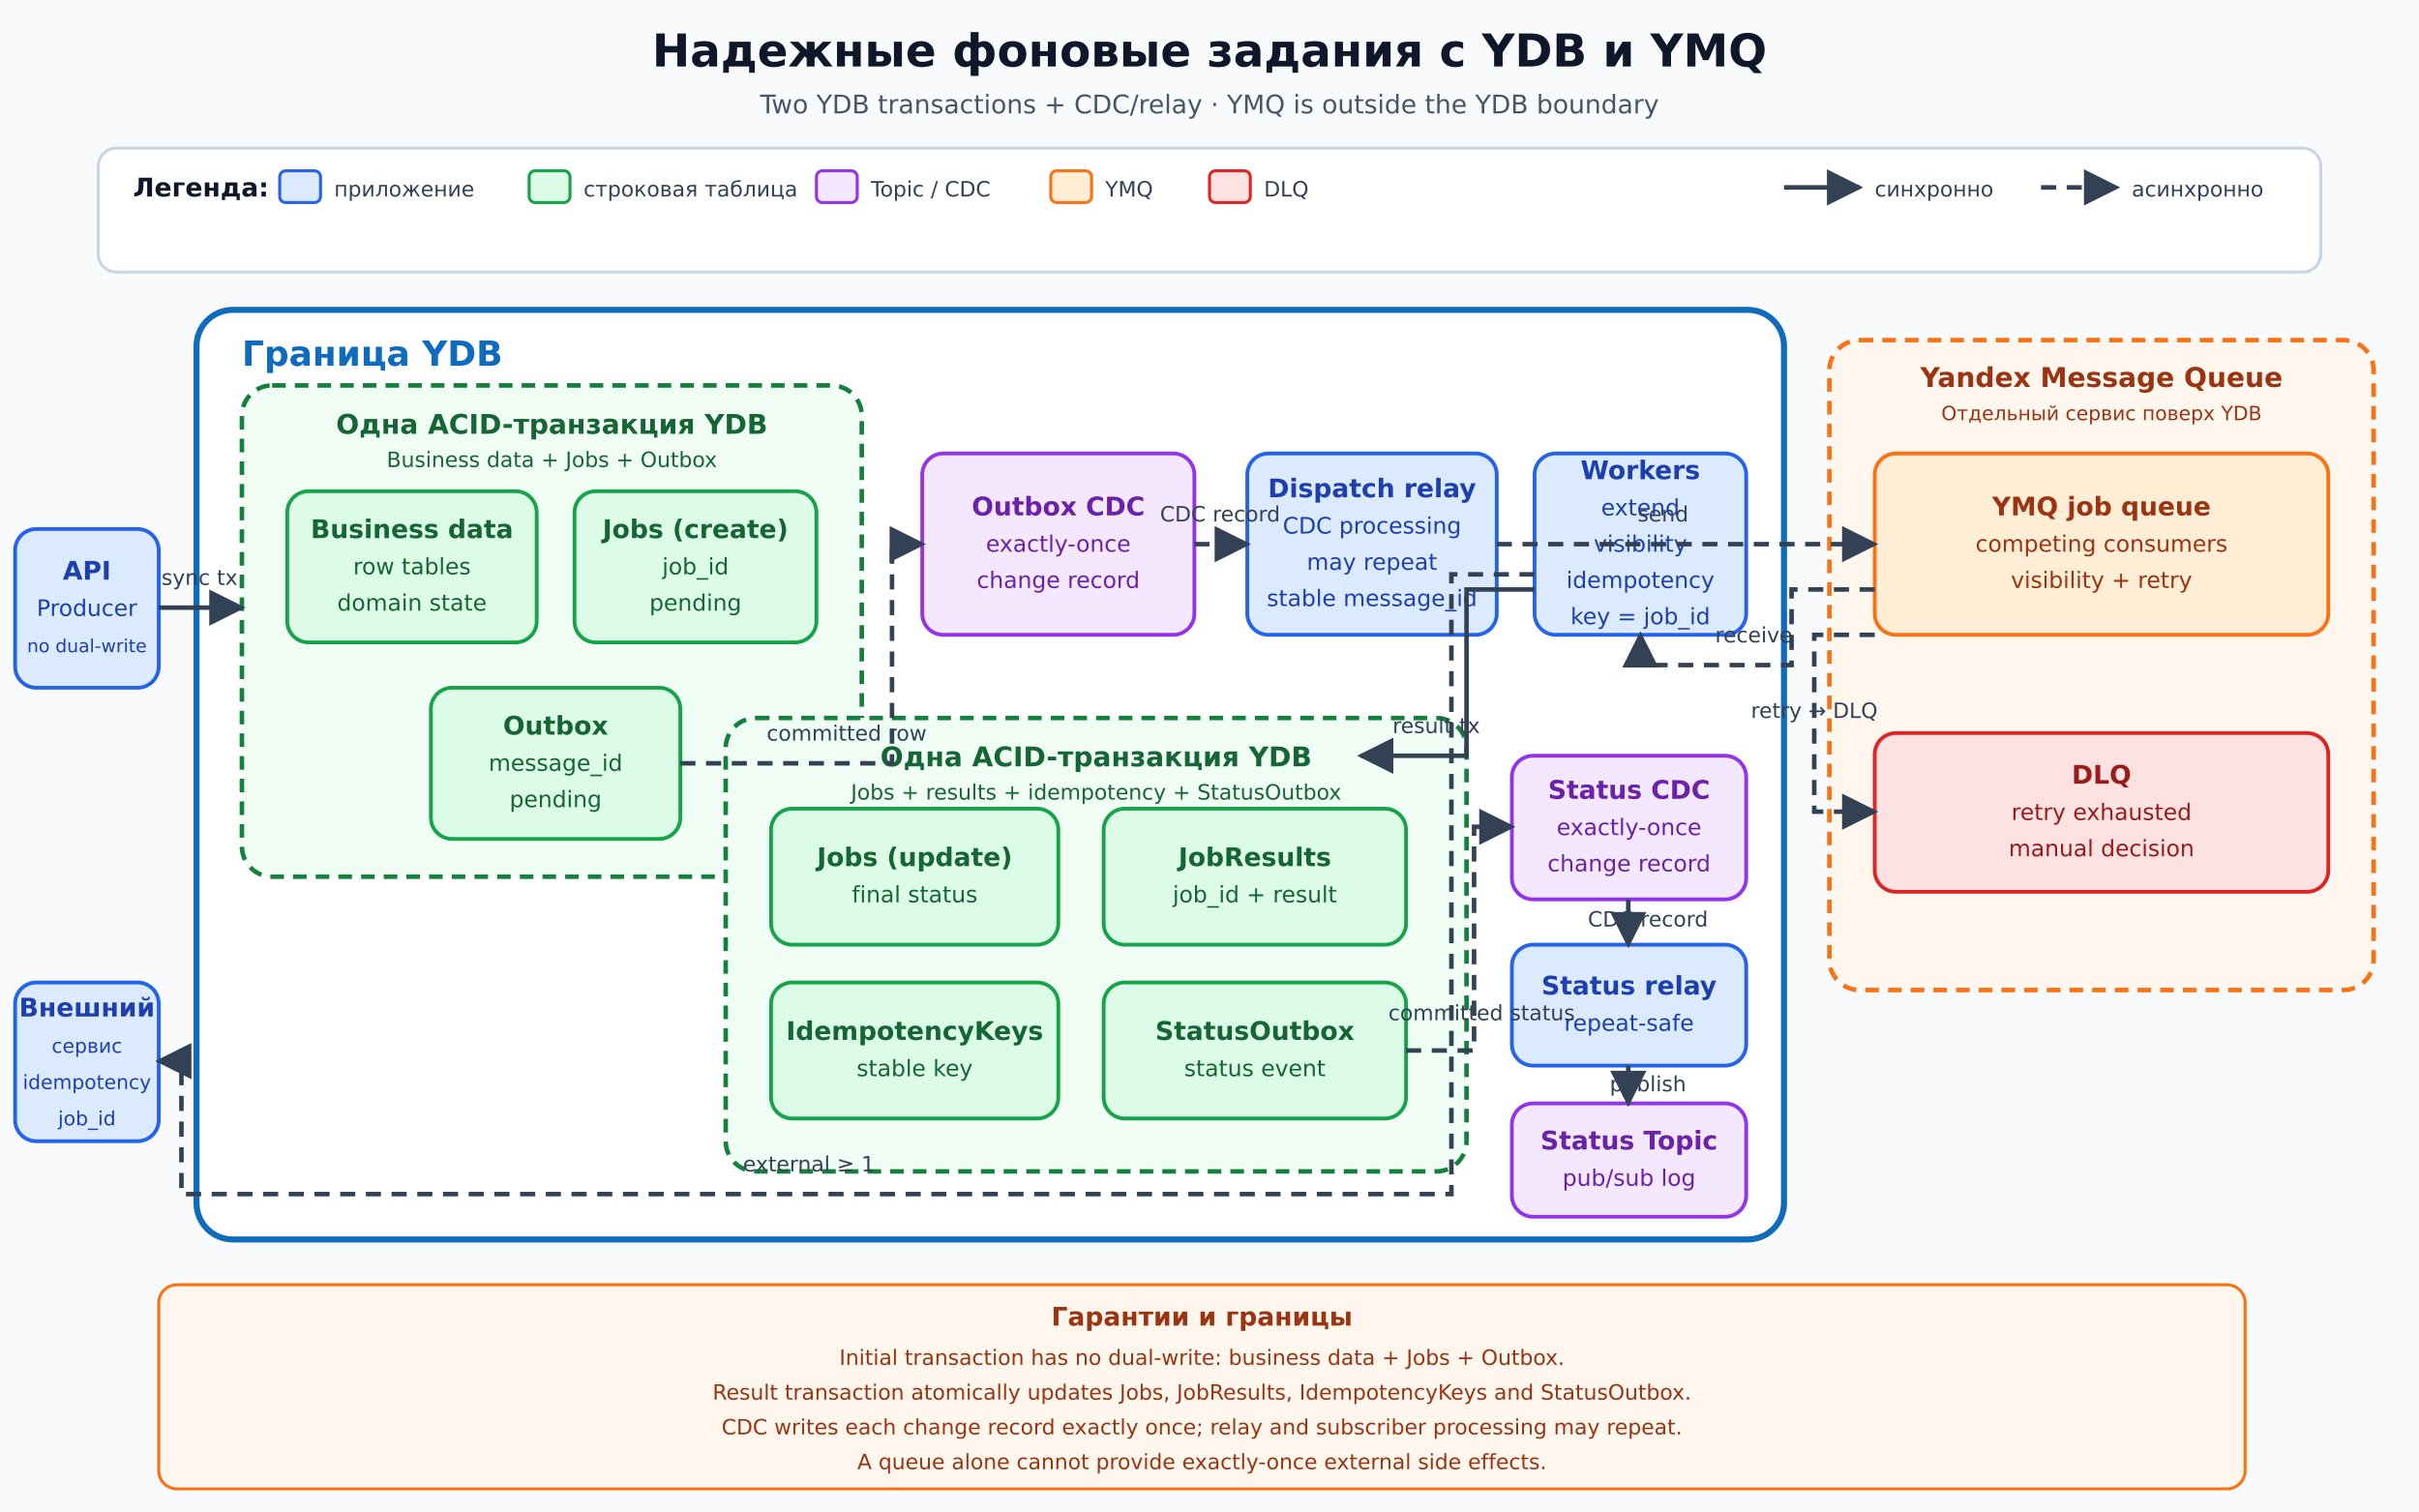
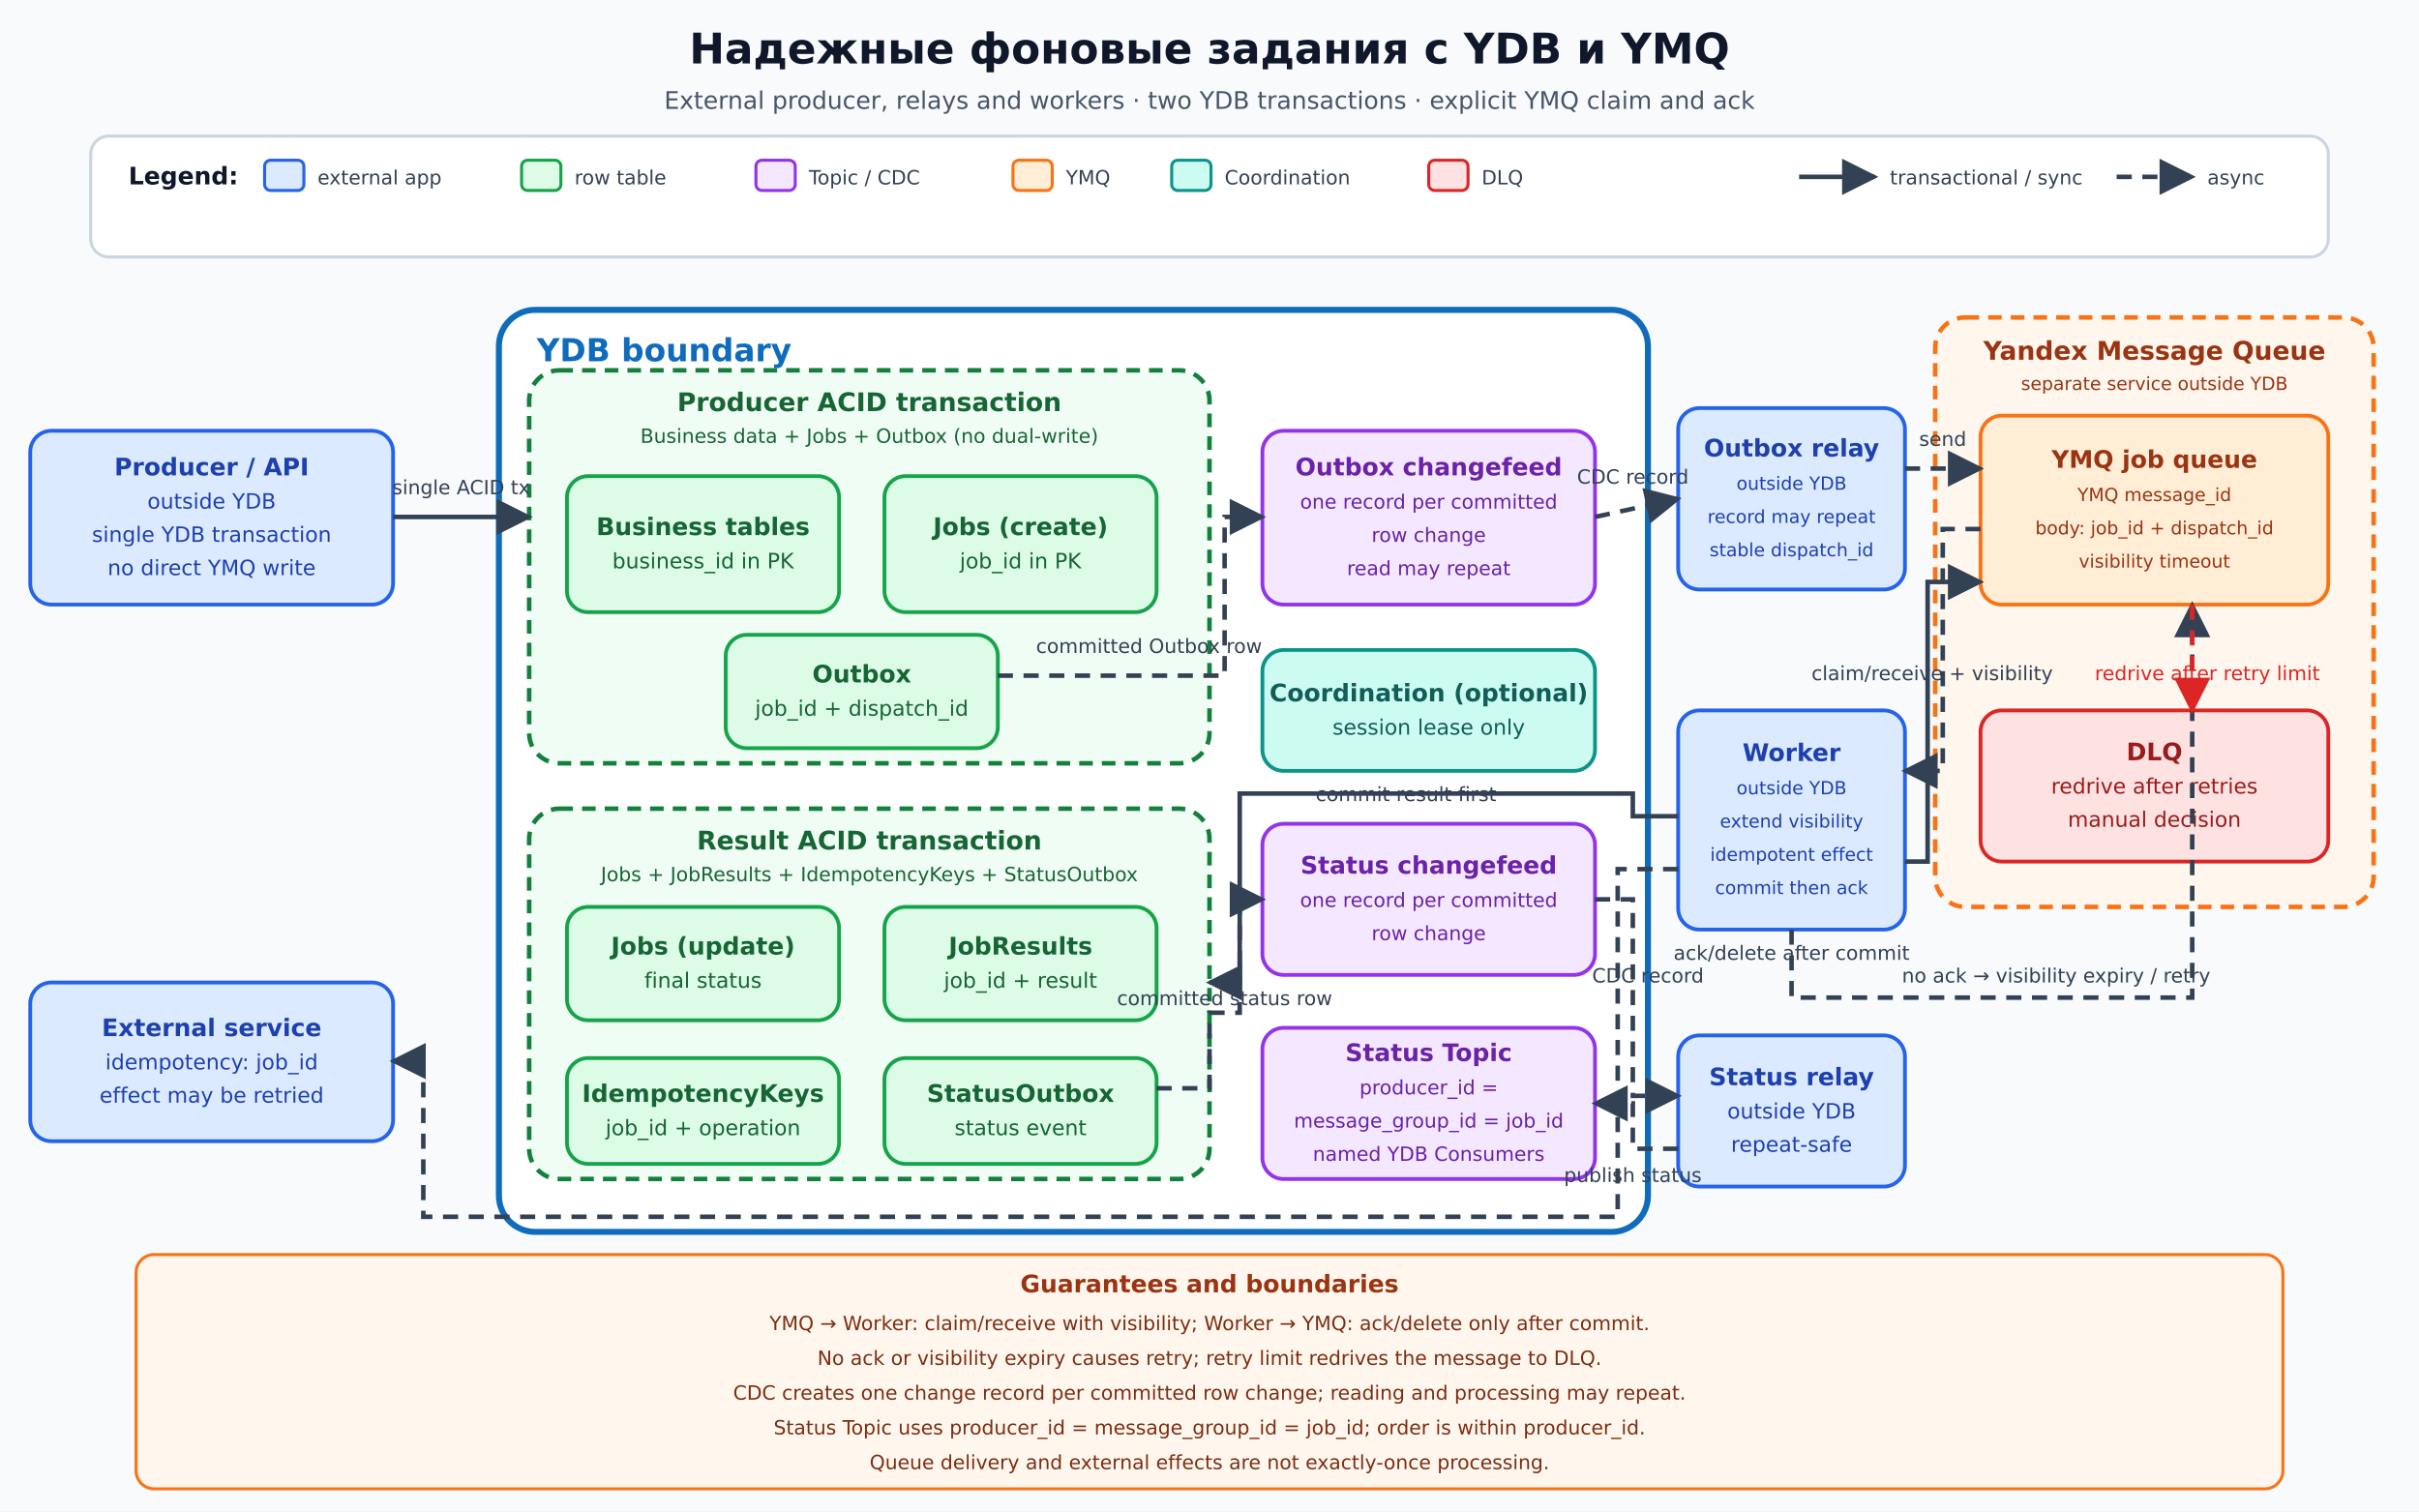
<svg xmlns="http://www.w3.org/2000/svg" version="1.1" viewBox="0 0 1600 1000" role="img" aria-labelledby="title desc">
  <defs>
    <marker id="arrow" viewBox="0 0 10 10" refX="9" refY="5" markerWidth="8" markerHeight="8" orient="auto">
      <path d="M 0 0 L 10 5 L 0 10 z" fill="#334155" />
    </marker>
+     <marker id="redArrow" viewBox="0 0 10 10" refX="9" refY="5" markerWidth="8" markerHeight="8" orient="auto">
+       <path d="M 0 0 L 10 5 L 0 10 z" fill="#dc2626" />
+     </marker>
  </defs>
  <rect x="0" y="0" width="1600" height="1000" fill="#f8fafc" />
-   <text x="800" y="44" text-anchor="middle" font-family="DejaVu Sans, Arial, sans-serif" font-size="30" font-weight="bold" fill="#0f172a">Надежные фоновые задания с YDB и YMQ</text>
-   <text x="800" y="75" text-anchor="middle" font-family="DejaVu Sans, Arial, sans-serif" font-size="17" fill="#475569">Two YDB transactions + CDC/relay · YMQ is outside the YDB boundary</text>
-   <rect x="65" y="98" width="1470" height="82" rx="12" fill="#ffffff" stroke="#cbd5e1" stroke-width="2" />
-   <text x="88" y="130" text-anchor="start" font-family="DejaVu Sans, Arial, sans-serif" font-size="17" font-weight="bold" fill="#0f172a">Легенда:</text>
-   <rect x="185" y="113" width="27" height="21" rx="4" fill="#dbeafe" stroke="#2563eb" stroke-width="2" />
-   <text x="221" y="130" text-anchor="start" font-family="DejaVu Sans, Arial, sans-serif" font-size="14" fill="#334155">приложение</text>
-   <rect x="350" y="113" width="27" height="21" rx="4" fill="#dcfce7" stroke="#16a34a" stroke-width="2" />
-   <text x="386" y="130" text-anchor="start" font-family="DejaVu Sans, Arial, sans-serif" font-size="14" fill="#334155">строковая таблица</text>
-   <rect x="540" y="113" width="27" height="21" rx="4" fill="#f3e8ff" stroke="#9333ea" stroke-width="2" />
-   <text x="576" y="130" text-anchor="start" font-family="DejaVu Sans, Arial, sans-serif" font-size="14" fill="#334155">Topic / CDC</text>
-   <rect x="695" y="113" width="27" height="21" rx="4" fill="#ffedd5" stroke="#f97316" stroke-width="2" />
-   <text x="731" y="130" text-anchor="start" font-family="DejaVu Sans, Arial, sans-serif" font-size="14" fill="#334155">YMQ</text>
-   <rect x="800" y="113" width="27" height="21" rx="4" fill="#fee2e2" stroke="#dc2626" stroke-width="2" />
-   <text x="836" y="130" text-anchor="start" font-family="DejaVu Sans, Arial, sans-serif" font-size="14" fill="#334155">DLQ</text>
-   <path d="M 1180 124 L 1230 124" fill="none" stroke="#334155" stroke-width="3" marker-end="url(#arrow)" />
-   <text x="1240" y="130" text-anchor="start" font-family="DejaVu Sans, Arial, sans-serif" font-size="14" fill="#334155">синхронно</text>
-   <path d="M 1350 124 L 1400 124" fill="none" stroke="#334155" stroke-width="3" stroke-dasharray="10 7" marker-end="url(#arrow)" />
-   <text x="1410" y="130" text-anchor="start" font-family="DejaVu Sans, Arial, sans-serif" font-size="14" fill="#334155">асинхронно</text>
-   <rect x="130" y="205" width="1050" height="615" rx="24" fill="#ffffff" stroke="#0f6cbd" stroke-width="4" />
-   <text x="160" y="242" text-anchor="start" font-family="DejaVu Sans, Arial, sans-serif" font-size="23" font-weight="bold" fill="#0f6cbd">Граница YDB</text>
-   <rect x="1210" y="225" width="360" height="430" rx="20" fill="#fff7ed" stroke="#f97316" stroke-width="3" stroke-dasharray="9 6" />
-   <text x="1390.0" y="256" text-anchor="middle" font-family="DejaVu Sans, Arial, sans-serif" font-size="18" font-weight="bold" fill="#9a3412">Yandex Message Queue</text>
-   <text x="1390.0" y="278" text-anchor="middle" font-family="DejaVu Sans, Arial, sans-serif" font-size="13" fill="#9a3412">Отдельный сервис поверх YDB</text>
-   <rect x="160" y="255" width="410" height="325" rx="20" fill="#f0fdf4" stroke="#15803d" stroke-width="3" stroke-dasharray="9 6" />
-   <text x="365.0" y="287" text-anchor="middle" font-family="DejaVu Sans, Arial, sans-serif" font-size="18" font-weight="bold" fill="#166534">Одна ACID-транзакция YDB</text>
-   <text x="365.0" y="309" text-anchor="middle" font-family="DejaVu Sans, Arial, sans-serif" font-size="14" fill="#166534">Business data + Jobs + Outbox</text>
-   <rect x="10" y="350" width="95" height="105" rx="14" fill="#dbeafe" stroke="#2563eb" stroke-width="2.5" />
-   <text x="57.5" y="383.5" text-anchor="middle" font-family="DejaVu Sans, Arial, sans-serif" font-size="17" font-weight="bold" fill="#1e40af">API</text>
-   <text x="57.5" y="407.5" text-anchor="middle" font-family="DejaVu Sans, Arial, sans-serif" font-size="15" fill="#1e40af">Producer</text>
-   <text x="57.5" y="431.5" text-anchor="middle" font-family="DejaVu Sans, Arial, sans-serif" font-size="12" fill="#1e40af">no dual-write</text>
-   <rect x="190" y="325" width="165" height="100" rx="14" fill="#dcfce7" stroke="#16a34a" stroke-width="2.5" />
-   <text x="272.5" y="356.0" text-anchor="middle" font-family="DejaVu Sans, Arial, sans-serif" font-size="17" font-weight="bold" fill="#166534">Business data</text>
-   <text x="272.5" y="380.0" text-anchor="middle" font-family="DejaVu Sans, Arial, sans-serif" font-size="15" fill="#166534">row tables</text>
-   <text x="272.5" y="404.0" text-anchor="middle" font-family="DejaVu Sans, Arial, sans-serif" font-size="15" fill="#166534">domain state</text>
-   <rect x="380" y="325" width="160" height="100" rx="14" fill="#dcfce7" stroke="#16a34a" stroke-width="2.5" />
-   <text x="460.0" y="356.0" text-anchor="middle" font-family="DejaVu Sans, Arial, sans-serif" font-size="17" font-weight="bold" fill="#166534">Jobs (create)</text>
-   <text x="460.0" y="380.0" text-anchor="middle" font-family="DejaVu Sans, Arial, sans-serif" font-size="15" fill="#166534">job_id</text>
-   <text x="460.0" y="404.0" text-anchor="middle" font-family="DejaVu Sans, Arial, sans-serif" font-size="15" fill="#166534">pending</text>
-   <rect x="285" y="455" width="165" height="100" rx="14" fill="#dcfce7" stroke="#16a34a" stroke-width="2.5" />
-   <text x="367.5" y="486.0" text-anchor="middle" font-family="DejaVu Sans, Arial, sans-serif" font-size="17" font-weight="bold" fill="#166534">Outbox</text>
-   <text x="367.5" y="510.0" text-anchor="middle" font-family="DejaVu Sans, Arial, sans-serif" font-size="15" fill="#166534">message_id</text>
-   <text x="367.5" y="534.0" text-anchor="middle" font-family="DejaVu Sans, Arial, sans-serif" font-size="15" fill="#166534">pending</text>
-   <rect x="610" y="300" width="180" height="120" rx="14" fill="#f3e8ff" stroke="#9333ea" stroke-width="2.5" />
-   <text x="700.0" y="341.0" text-anchor="middle" font-family="DejaVu Sans, Arial, sans-serif" font-size="17" font-weight="bold" fill="#6b21a8">Outbox CDC</text>
-   <text x="700.0" y="365.0" text-anchor="middle" font-family="DejaVu Sans, Arial, sans-serif" font-size="15" fill="#6b21a8">exactly-once</text>
-   <text x="700.0" y="389.0" text-anchor="middle" font-family="DejaVu Sans, Arial, sans-serif" font-size="15" fill="#6b21a8">change record</text>
-   <rect x="825" y="300" width="165" height="120" rx="14" fill="#dbeafe" stroke="#2563eb" stroke-width="2.5" />
-   <text x="907.5" y="329.0" text-anchor="middle" font-family="DejaVu Sans, Arial, sans-serif" font-size="17" font-weight="bold" fill="#1e40af">Dispatch relay</text>
-   <text x="907.5" y="353.0" text-anchor="middle" font-family="DejaVu Sans, Arial, sans-serif" font-size="15" fill="#1e40af">CDC processing</text>
-   <text x="907.5" y="377.0" text-anchor="middle" font-family="DejaVu Sans, Arial, sans-serif" font-size="15" fill="#1e40af">may repeat</text>
-   <text x="907.5" y="401.0" text-anchor="middle" font-family="DejaVu Sans, Arial, sans-serif" font-size="15" fill="#1e40af">stable message_id</text>
-   <rect x="1015" y="300" width="140" height="120" rx="14" fill="#dbeafe" stroke="#2563eb" stroke-width="2.5" />
-   <text x="1085.0" y="317.0" text-anchor="middle" font-family="DejaVu Sans, Arial, sans-serif" font-size="17" font-weight="bold" fill="#1e40af">Workers</text>
-   <text x="1085.0" y="341.0" text-anchor="middle" font-family="DejaVu Sans, Arial, sans-serif" font-size="15" fill="#1e40af">extend</text>
-   <text x="1085.0" y="365.0" text-anchor="middle" font-family="DejaVu Sans, Arial, sans-serif" font-size="15" fill="#1e40af">visibility</text>
-   <text x="1085.0" y="389.0" text-anchor="middle" font-family="DejaVu Sans, Arial, sans-serif" font-size="15" fill="#1e40af">idempotency</text>
-   <text x="1085.0" y="413.0" text-anchor="middle" font-family="DejaVu Sans, Arial, sans-serif" font-size="15" fill="#1e40af">key = job_id</text>
-   <rect x="1240" y="300" width="300" height="120" rx="14" fill="#ffedd5" stroke="#f97316" stroke-width="2.5" />
-   <text x="1390.0" y="341.0" text-anchor="middle" font-family="DejaVu Sans, Arial, sans-serif" font-size="17" font-weight="bold" fill="#9a3412">YMQ job queue</text>
-   <text x="1390.0" y="365.0" text-anchor="middle" font-family="DejaVu Sans, Arial, sans-serif" font-size="15" fill="#9a3412">competing consumers</text>
-   <text x="1390.0" y="389.0" text-anchor="middle" font-family="DejaVu Sans, Arial, sans-serif" font-size="15" fill="#9a3412">visibility + retry</text>
-   <rect x="1240" y="485" width="300" height="105" rx="14" fill="#fee2e2" stroke="#dc2626" stroke-width="2.5" />
-   <text x="1390.0" y="518.5" text-anchor="middle" font-family="DejaVu Sans, Arial, sans-serif" font-size="17" font-weight="bold" fill="#991b1b">DLQ</text>
-   <text x="1390.0" y="542.5" text-anchor="middle" font-family="DejaVu Sans, Arial, sans-serif" font-size="15" fill="#991b1b">retry exhausted</text>
-   <text x="1390.0" y="566.5" text-anchor="middle" font-family="DejaVu Sans, Arial, sans-serif" font-size="15" fill="#991b1b">manual decision</text>
-   <rect x="480" y="475" width="490" height="300" rx="20" fill="#f0fdf4" stroke="#15803d" stroke-width="3" stroke-dasharray="9 6" />
-   <text x="725.0" y="507" text-anchor="middle" font-family="DejaVu Sans, Arial, sans-serif" font-size="18" font-weight="bold" fill="#166534">Одна ACID-транзакция YDB</text>
-   <text x="725.0" y="529" text-anchor="middle" font-family="DejaVu Sans, Arial, sans-serif" font-size="14" fill="#166534">Jobs + results + idempotency + StatusOutbox</text>
-   <rect x="510" y="535" width="190" height="90" rx="14" fill="#dcfce7" stroke="#16a34a" stroke-width="2.5" />
-   <text x="605.0" y="573.0" text-anchor="middle" font-family="DejaVu Sans, Arial, sans-serif" font-size="17" font-weight="bold" fill="#166534">Jobs (update)</text>
-   <text x="605.0" y="597.0" text-anchor="middle" font-family="DejaVu Sans, Arial, sans-serif" font-size="15" fill="#166534">final status</text>
-   <rect x="730" y="535" width="200" height="90" rx="14" fill="#dcfce7" stroke="#16a34a" stroke-width="2.5" />
-   <text x="830.0" y="573.0" text-anchor="middle" font-family="DejaVu Sans, Arial, sans-serif" font-size="17" font-weight="bold" fill="#166534">JobResults</text>
-   <text x="830.0" y="597.0" text-anchor="middle" font-family="DejaVu Sans, Arial, sans-serif" font-size="15" fill="#166534">job_id + result</text>
-   <rect x="510" y="650" width="190" height="90" rx="14" fill="#dcfce7" stroke="#16a34a" stroke-width="2.5" />
-   <text x="605.0" y="688.0" text-anchor="middle" font-family="DejaVu Sans, Arial, sans-serif" font-size="17" font-weight="bold" fill="#166534">IdempotencyKeys</text>
-   <text x="605.0" y="712.0" text-anchor="middle" font-family="DejaVu Sans, Arial, sans-serif" font-size="15" fill="#166534">stable key</text>
-   <rect x="730" y="650" width="200" height="90" rx="14" fill="#dcfce7" stroke="#16a34a" stroke-width="2.5" />
-   <text x="830.0" y="688.0" text-anchor="middle" font-family="DejaVu Sans, Arial, sans-serif" font-size="17" font-weight="bold" fill="#166534">StatusOutbox</text>
-   <text x="830.0" y="712.0" text-anchor="middle" font-family="DejaVu Sans, Arial, sans-serif" font-size="15" fill="#166534">status event</text>
-   <rect x="1000" y="500" width="155" height="95" rx="14" fill="#f3e8ff" stroke="#9333ea" stroke-width="2.5" />
-   <text x="1077.5" y="528.5" text-anchor="middle" font-family="DejaVu Sans, Arial, sans-serif" font-size="17" font-weight="bold" fill="#6b21a8">Status CDC</text>
-   <text x="1077.5" y="552.5" text-anchor="middle" font-family="DejaVu Sans, Arial, sans-serif" font-size="15" fill="#6b21a8">exactly-once</text>
-   <text x="1077.5" y="576.5" text-anchor="middle" font-family="DejaVu Sans, Arial, sans-serif" font-size="15" fill="#6b21a8">change record</text>
-   <rect x="1000" y="625" width="155" height="80" rx="14" fill="#dbeafe" stroke="#2563eb" stroke-width="2.5" />
-   <text x="1077.5" y="658.0" text-anchor="middle" font-family="DejaVu Sans, Arial, sans-serif" font-size="17" font-weight="bold" fill="#1e40af">Status relay</text>
-   <text x="1077.5" y="682.0" text-anchor="middle" font-family="DejaVu Sans, Arial, sans-serif" font-size="15" fill="#1e40af">repeat-safe</text>
-   <rect x="1000" y="730" width="155" height="75" rx="14" fill="#f3e8ff" stroke="#9333ea" stroke-width="2.5" />
-   <text x="1077.5" y="760.5" text-anchor="middle" font-family="DejaVu Sans, Arial, sans-serif" font-size="17" font-weight="bold" fill="#6b21a8">Status Topic</text>
-   <text x="1077.5" y="784.5" text-anchor="middle" font-family="DejaVu Sans, Arial, sans-serif" font-size="15" fill="#6b21a8">pub/sub log</text>
-   <rect x="10" y="650" width="95" height="105" rx="14" fill="#dbeafe" stroke="#2563eb" stroke-width="2.5" />
-   <text x="57.5" y="672.5" text-anchor="middle" font-family="DejaVu Sans, Arial, sans-serif" font-size="17" font-weight="bold" fill="#1e40af">Внешний</text>
-   <text x="57.5" y="696.5" text-anchor="middle" font-family="DejaVu Sans, Arial, sans-serif" font-size="13" fill="#1e40af">сервис</text>
-   <text x="57.5" y="720.5" text-anchor="middle" font-family="DejaVu Sans, Arial, sans-serif" font-size="13" fill="#1e40af">idempotency</text>
-   <text x="57.5" y="744.5" text-anchor="middle" font-family="DejaVu Sans, Arial, sans-serif" font-size="13" fill="#1e40af">job_id</text>
-   <path d="M 105 402 L 160 402" fill="none" stroke="#334155" stroke-width="3" marker-end="url(#arrow)" />
-   <text x="132" y="387" text-anchor="middle" font-family="DejaVu Sans, Arial, sans-serif" font-size="14" fill="#334155">sync tx</text>
-   <path d="M 450 505 L 590 505 L 590 360 L 610 360" fill="none" stroke="#334155" stroke-width="3" stroke-dasharray="10 7" marker-end="url(#arrow)" />
-   <text x="560" y="490" text-anchor="middle" font-family="DejaVu Sans, Arial, sans-serif" font-size="14" fill="#334155">committed row</text>
-   <path d="M 790 360 L 825 360" fill="none" stroke="#334155" stroke-width="3" stroke-dasharray="10 7" marker-end="url(#arrow)" />
-   <text x="807" y="345" text-anchor="middle" font-family="DejaVu Sans, Arial, sans-serif" font-size="14" fill="#334155">CDC record</text>
-   <path d="M 990 360 L 1210 360 L 1240 360" fill="none" stroke="#334155" stroke-width="3" stroke-dasharray="10 7" marker-end="url(#arrow)" />
-   <text x="1100" y="345" text-anchor="middle" font-family="DejaVu Sans, Arial, sans-serif" font-size="14" fill="#334155">send</text>
-   <path d="M 1240 390 L 1185 390 L 1185 440 L 1085 440 L 1085 420" fill="none" stroke="#334155" stroke-width="3" stroke-dasharray="10 7" marker-end="url(#arrow)" />
-   <text x="1160" y="425" text-anchor="middle" font-family="DejaVu Sans, Arial, sans-serif" font-size="14" fill="#334155">receive</text>
-   <path d="M 1015 390 L 970 390 L 970 500 L 900 500" fill="none" stroke="#334155" stroke-width="3" marker-end="url(#arrow)" />
-   <text x="950" y="485" text-anchor="middle" font-family="DejaVu Sans, Arial, sans-serif" font-size="14" fill="#334155">result tx</text>
-   <path d="M 1240 420 L 1200 420 L 1200 537 L 1240 537" fill="none" stroke="#334155" stroke-width="3" stroke-dasharray="10 7" marker-end="url(#arrow)" />
-   <text x="1200" y="475" text-anchor="middle" font-family="DejaVu Sans, Arial, sans-serif" font-size="14" fill="#334155">retry → DLQ</text>
-   <path d="M 1015 380 L 960 380 L 960 790 L 120 790 L 120 702 L 105 702" fill="none" stroke="#334155" stroke-width="3" stroke-dasharray="10 7" marker-end="url(#arrow)" />
-   <text x="535" y="775" text-anchor="middle" font-family="DejaVu Sans, Arial, sans-serif" font-size="14" fill="#334155">external ≥ 1</text>
-   <path d="M 930 695 L 975 695 L 975 547 L 1000 547" fill="none" stroke="#334155" stroke-width="3" stroke-dasharray="10 7" marker-end="url(#arrow)" />
-   <text x="980" y="675" text-anchor="middle" font-family="DejaVu Sans, Arial, sans-serif" font-size="14" fill="#334155">committed status</text>
-   <path d="M 1077 595 L 1077 625" fill="none" stroke="#334155" stroke-width="3" stroke-dasharray="10 7" marker-end="url(#arrow)" />
-   <text x="1090" y="613" text-anchor="middle" font-family="DejaVu Sans, Arial, sans-serif" font-size="14" fill="#334155">CDC record</text>
-   <path d="M 1077 705 L 1077 730" fill="none" stroke="#334155" stroke-width="3" stroke-dasharray="10 7" marker-end="url(#arrow)" />
-   <text x="1090" y="722" text-anchor="middle" font-family="DejaVu Sans, Arial, sans-serif" font-size="14" fill="#334155">publish</text>
-   <rect x="105" y="850" width="1380" height="135" rx="12" fill="#fff7ed" stroke="#f97316" stroke-width="2" />
-   <text x="795" y="877" text-anchor="middle" font-family="DejaVu Sans, Arial, sans-serif" font-size="17" font-weight="bold" fill="#9a3412">Гарантии и границы</text>
-   <text x="795" y="903" text-anchor="middle" font-family="DejaVu Sans, Arial, sans-serif" font-size="14" fill="#9a3412">Initial transaction has no dual-write: business data + Jobs + Outbox.</text>
-   <text x="795" y="926" text-anchor="middle" font-family="DejaVu Sans, Arial, sans-serif" font-size="14" fill="#9a3412">Result transaction atomically updates Jobs, JobResults, IdempotencyKeys and StatusOutbox.</text>
-   <text x="795" y="949" text-anchor="middle" font-family="DejaVu Sans, Arial, sans-serif" font-size="14" fill="#9a3412">CDC writes each change record exactly once; relay and subscriber processing may repeat.</text>
-   <text x="795" y="972" text-anchor="middle" font-family="DejaVu Sans, Arial, sans-serif" font-size="14" fill="#9a3412">A queue alone cannot provide exactly-once external side effects.</text>
+   <text x="800" y="42" text-anchor="middle" font-family="DejaVu Sans, Arial, sans-serif" font-size="28" font-weight="bold" fill="#0f172a">Надежные фоновые задания с YDB и YMQ</text>
+   <text x="800" y="72" text-anchor="middle" font-family="DejaVu Sans, Arial, sans-serif" font-size="16" fill="#475569">External producer, relays and workers · two YDB transactions · explicit YMQ claim and ack</text>
+   <rect x="60" y="90" width="1480" height="80" rx="12" fill="#ffffff" stroke="#cbd5e1" stroke-width="2" />
+   <text x="85" y="122" text-anchor="start" font-family="DejaVu Sans, Arial, sans-serif" font-size="16" font-weight="bold" fill="#0f172a">Legend:</text>
+   <rect x="175" y="106" width="26" height="20" rx="4" fill="#dbeafe" stroke="#2563eb" stroke-width="2" />
+   <text x="210" y="122" text-anchor="start" font-family="DejaVu Sans, Arial, sans-serif" font-size="13" fill="#334155">external app</text>
+   <rect x="345" y="106" width="26" height="20" rx="4" fill="#dcfce7" stroke="#16a34a" stroke-width="2" />
+   <text x="380" y="122" text-anchor="start" font-family="DejaVu Sans, Arial, sans-serif" font-size="13" fill="#334155">row table</text>
+   <rect x="500" y="106" width="26" height="20" rx="4" fill="#f3e8ff" stroke="#9333ea" stroke-width="2" />
+   <text x="535" y="122" text-anchor="start" font-family="DejaVu Sans, Arial, sans-serif" font-size="13" fill="#334155">Topic / CDC</text>
+   <rect x="670" y="106" width="26" height="20" rx="4" fill="#ffedd5" stroke="#f97316" stroke-width="2" />
+   <text x="705" y="122" text-anchor="start" font-family="DejaVu Sans, Arial, sans-serif" font-size="13" fill="#334155">YMQ</text>
+   <rect x="775" y="106" width="26" height="20" rx="4" fill="#ccfbf1" stroke="#0d9488" stroke-width="2" />
+   <text x="810" y="122" text-anchor="start" font-family="DejaVu Sans, Arial, sans-serif" font-size="13" fill="#334155">Coordination</text>
+   <rect x="945" y="106" width="26" height="20" rx="4" fill="#fee2e2" stroke="#dc2626" stroke-width="2" />
+   <text x="980" y="122" text-anchor="start" font-family="DejaVu Sans, Arial, sans-serif" font-size="13" fill="#334155">DLQ</text>
+   <path d="M 1190 117 L 1240 117" fill="none" stroke="#334155" stroke-width="3" marker-end="url(#arrow)" />
+   <text x="1250" y="122" text-anchor="start" font-family="DejaVu Sans, Arial, sans-serif" font-size="13" fill="#334155">transactional / sync</text>
+   <path d="M 1400 117 L 1450 117" fill="none" stroke="#334155" stroke-width="3" stroke-dasharray="10 7" marker-end="url(#arrow)" />
+   <text x="1460" y="122" text-anchor="start" font-family="DejaVu Sans, Arial, sans-serif" font-size="13" fill="#334155">async</text>
+   <rect x="330" y="205" width="760" height="610" rx="24" fill="#ffffff" stroke="#0f6cbd" stroke-width="4" />
+   <text x="355" y="239" text-anchor="start" font-family="DejaVu Sans, Arial, sans-serif" font-size="21" font-weight="bold" fill="#0f6cbd">YDB boundary</text>
+   <rect x="1280" y="210" width="290" height="390" rx="20" fill="#fff7ed" stroke="#f97316" stroke-width="3" stroke-dasharray="9 6" />
+   <text x="1425.0" y="238" text-anchor="middle" font-family="DejaVu Sans, Arial, sans-serif" font-size="17" font-weight="bold" fill="#9a3412">Yandex Message Queue</text>
+   <text x="1425.0" y="258" text-anchor="middle" font-family="DejaVu Sans, Arial, sans-serif" font-size="12" fill="#9a3412">separate service outside YDB</text>
+   <rect x="350" y="245" width="450" height="260" rx="20" fill="#f0fdf4" stroke="#15803d" stroke-width="3" stroke-dasharray="9 6" />
+   <text x="575.0" y="272" text-anchor="middle" font-family="DejaVu Sans, Arial, sans-serif" font-size="17" font-weight="bold" fill="#166534">Producer ACID transaction</text>
+   <text x="575.0" y="293" text-anchor="middle" font-family="DejaVu Sans, Arial, sans-serif" font-size="13" fill="#166534">Business data + Jobs + Outbox (no dual-write)</text>
+   <rect x="350" y="535" width="450" height="245" rx="20" fill="#f0fdf4" stroke="#15803d" stroke-width="3" stroke-dasharray="9 6" />
+   <text x="575.0" y="562" text-anchor="middle" font-family="DejaVu Sans, Arial, sans-serif" font-size="17" font-weight="bold" fill="#166534">Result ACID transaction</text>
+   <text x="575.0" y="583" text-anchor="middle" font-family="DejaVu Sans, Arial, sans-serif" font-size="13" fill="#166534">Jobs + JobResults + IdempotencyKeys + StatusOutbox</text>
+   <rect x="20" y="285" width="240" height="115" rx="14" fill="#dbeafe" stroke="#2563eb" stroke-width="2.5" />
+   <text x="140.0" y="314.5" text-anchor="middle" font-family="DejaVu Sans, Arial, sans-serif" font-size="16" font-weight="bold" fill="#1e40af">Producer / API</text>
+   <text x="140.0" y="336.5" text-anchor="middle" font-family="DejaVu Sans, Arial, sans-serif" font-size="14" fill="#1e40af">outside YDB</text>
+   <text x="140.0" y="358.5" text-anchor="middle" font-family="DejaVu Sans, Arial, sans-serif" font-size="14" fill="#1e40af">single YDB transaction</text>
+   <text x="140.0" y="380.5" text-anchor="middle" font-family="DejaVu Sans, Arial, sans-serif" font-size="14" fill="#1e40af">no direct YMQ write</text>
+   <rect x="375" y="315" width="180" height="90" rx="14" fill="#dcfce7" stroke="#16a34a" stroke-width="2.5" />
+   <text x="465.0" y="354.0" text-anchor="middle" font-family="DejaVu Sans, Arial, sans-serif" font-size="16" font-weight="bold" fill="#166534">Business tables</text>
+   <text x="465.0" y="376.0" text-anchor="middle" font-family="DejaVu Sans, Arial, sans-serif" font-size="14" fill="#166534">business_id in PK</text>
+   <rect x="585" y="315" width="180" height="90" rx="14" fill="#dcfce7" stroke="#16a34a" stroke-width="2.5" />
+   <text x="675.0" y="354.0" text-anchor="middle" font-family="DejaVu Sans, Arial, sans-serif" font-size="16" font-weight="bold" fill="#166534">Jobs (create)</text>
+   <text x="675.0" y="376.0" text-anchor="middle" font-family="DejaVu Sans, Arial, sans-serif" font-size="14" fill="#166534">job_id in PK</text>
+   <rect x="480" y="420" width="180" height="75" rx="14" fill="#dcfce7" stroke="#16a34a" stroke-width="2.5" />
+   <text x="570.0" y="451.5" text-anchor="middle" font-family="DejaVu Sans, Arial, sans-serif" font-size="16" font-weight="bold" fill="#166534">Outbox</text>
+   <text x="570.0" y="473.5" text-anchor="middle" font-family="DejaVu Sans, Arial, sans-serif" font-size="14" fill="#166534">job_id + dispatch_id</text>
+   <rect x="835" y="285" width="220" height="115" rx="14" fill="#f3e8ff" stroke="#9333ea" stroke-width="2.5" />
+   <text x="945.0" y="314.5" text-anchor="middle" font-family="DejaVu Sans, Arial, sans-serif" font-size="16" font-weight="bold" fill="#6b21a8">Outbox changefeed</text>
+   <text x="945.0" y="336.5" text-anchor="middle" font-family="DejaVu Sans, Arial, sans-serif" font-size="13" fill="#6b21a8">one record per committed</text>
+   <text x="945.0" y="358.5" text-anchor="middle" font-family="DejaVu Sans, Arial, sans-serif" font-size="13" fill="#6b21a8">row change</text>
+   <text x="945.0" y="380.5" text-anchor="middle" font-family="DejaVu Sans, Arial, sans-serif" font-size="13" fill="#6b21a8">read may repeat</text>
+   <rect x="835" y="430" width="220" height="80" rx="14" fill="#ccfbf1" stroke="#0d9488" stroke-width="2.5" />
+   <text x="945.0" y="464.0" text-anchor="middle" font-family="DejaVu Sans, Arial, sans-serif" font-size="16" font-weight="bold" fill="#115e59">Coordination (optional)</text>
+   <text x="945.0" y="486.0" text-anchor="middle" font-family="DejaVu Sans, Arial, sans-serif" font-size="14" fill="#115e59">session lease only</text>
+   <rect x="375" y="600" width="180" height="75" rx="14" fill="#dcfce7" stroke="#16a34a" stroke-width="2.5" />
+   <text x="465.0" y="631.5" text-anchor="middle" font-family="DejaVu Sans, Arial, sans-serif" font-size="16" font-weight="bold" fill="#166534">Jobs (update)</text>
+   <text x="465.0" y="653.5" text-anchor="middle" font-family="DejaVu Sans, Arial, sans-serif" font-size="14" fill="#166534">final status</text>
+   <rect x="585" y="600" width="180" height="75" rx="14" fill="#dcfce7" stroke="#16a34a" stroke-width="2.5" />
+   <text x="675.0" y="631.5" text-anchor="middle" font-family="DejaVu Sans, Arial, sans-serif" font-size="16" font-weight="bold" fill="#166534">JobResults</text>
+   <text x="675.0" y="653.5" text-anchor="middle" font-family="DejaVu Sans, Arial, sans-serif" font-size="14" fill="#166534">job_id + result</text>
+   <rect x="375" y="700" width="180" height="70" rx="14" fill="#dcfce7" stroke="#16a34a" stroke-width="2.5" />
+   <text x="465.0" y="729.0" text-anchor="middle" font-family="DejaVu Sans, Arial, sans-serif" font-size="16" font-weight="bold" fill="#166534">IdempotencyKeys</text>
+   <text x="465.0" y="751.0" text-anchor="middle" font-family="DejaVu Sans, Arial, sans-serif" font-size="14" fill="#166534">job_id + operation</text>
+   <rect x="585" y="700" width="180" height="70" rx="14" fill="#dcfce7" stroke="#16a34a" stroke-width="2.5" />
+   <text x="675.0" y="729.0" text-anchor="middle" font-family="DejaVu Sans, Arial, sans-serif" font-size="16" font-weight="bold" fill="#166534">StatusOutbox</text>
+   <text x="675.0" y="751.0" text-anchor="middle" font-family="DejaVu Sans, Arial, sans-serif" font-size="14" fill="#166534">status event</text>
+   <rect x="835" y="545" width="220" height="100" rx="14" fill="#f3e8ff" stroke="#9333ea" stroke-width="2.5" />
+   <text x="945.0" y="578.0" text-anchor="middle" font-family="DejaVu Sans, Arial, sans-serif" font-size="16" font-weight="bold" fill="#6b21a8">Status changefeed</text>
+   <text x="945.0" y="600.0" text-anchor="middle" font-family="DejaVu Sans, Arial, sans-serif" font-size="13" fill="#6b21a8">one record per committed</text>
+   <text x="945.0" y="622.0" text-anchor="middle" font-family="DejaVu Sans, Arial, sans-serif" font-size="13" fill="#6b21a8">row change</text>
+   <rect x="835" y="680" width="220" height="100" rx="14" fill="#f3e8ff" stroke="#9333ea" stroke-width="2.5" />
+   <text x="945.0" y="702.0" text-anchor="middle" font-family="DejaVu Sans, Arial, sans-serif" font-size="16" font-weight="bold" fill="#6b21a8">Status Topic</text>
+   <text x="945.0" y="724.0" text-anchor="middle" font-family="DejaVu Sans, Arial, sans-serif" font-size="13" fill="#6b21a8">producer_id =</text>
+   <text x="945.0" y="746.0" text-anchor="middle" font-family="DejaVu Sans, Arial, sans-serif" font-size="13" fill="#6b21a8">message_group_id = job_id</text>
+   <text x="945.0" y="768.0" text-anchor="middle" font-family="DejaVu Sans, Arial, sans-serif" font-size="13" fill="#6b21a8">named YDB Consumers</text>
+   <rect x="1110" y="270" width="150" height="120" rx="14" fill="#dbeafe" stroke="#2563eb" stroke-width="2.5" />
+   <text x="1185.0" y="302.0" text-anchor="middle" font-family="DejaVu Sans, Arial, sans-serif" font-size="16" font-weight="bold" fill="#1e40af">Outbox relay</text>
+   <text x="1185.0" y="324.0" text-anchor="middle" font-family="DejaVu Sans, Arial, sans-serif" font-size="12" fill="#1e40af">outside YDB</text>
+   <text x="1185.0" y="346.0" text-anchor="middle" font-family="DejaVu Sans, Arial, sans-serif" font-size="12" fill="#1e40af">record may repeat</text>
+   <text x="1185.0" y="368.0" text-anchor="middle" font-family="DejaVu Sans, Arial, sans-serif" font-size="12" fill="#1e40af">stable dispatch_id</text>
+   <rect x="1110" y="470" width="150" height="145" rx="14" fill="#dbeafe" stroke="#2563eb" stroke-width="2.5" />
+   <text x="1185.0" y="503.5" text-anchor="middle" font-family="DejaVu Sans, Arial, sans-serif" font-size="16" font-weight="bold" fill="#1e40af">Worker</text>
+   <text x="1185.0" y="525.5" text-anchor="middle" font-family="DejaVu Sans, Arial, sans-serif" font-size="12" fill="#1e40af">outside YDB</text>
+   <text x="1185.0" y="547.5" text-anchor="middle" font-family="DejaVu Sans, Arial, sans-serif" font-size="12" fill="#1e40af">extend visibility</text>
+   <text x="1185.0" y="569.5" text-anchor="middle" font-family="DejaVu Sans, Arial, sans-serif" font-size="12" fill="#1e40af">idempotent effect</text>
+   <text x="1185.0" y="591.5" text-anchor="middle" font-family="DejaVu Sans, Arial, sans-serif" font-size="12" fill="#1e40af">commit then ack</text>
+   <rect x="1110" y="685" width="150" height="100" rx="14" fill="#dbeafe" stroke="#2563eb" stroke-width="2.5" />
+   <text x="1185.0" y="718.0" text-anchor="middle" font-family="DejaVu Sans, Arial, sans-serif" font-size="16" font-weight="bold" fill="#1e40af">Status relay</text>
+   <text x="1185.0" y="740.0" text-anchor="middle" font-family="DejaVu Sans, Arial, sans-serif" font-size="14" fill="#1e40af">outside YDB</text>
+   <text x="1185.0" y="762.0" text-anchor="middle" font-family="DejaVu Sans, Arial, sans-serif" font-size="14" fill="#1e40af">repeat-safe</text>
+   <rect x="1310" y="275" width="230" height="125" rx="14" fill="#ffedd5" stroke="#f97316" stroke-width="2.5" />
+   <text x="1425.0" y="309.5" text-anchor="middle" font-family="DejaVu Sans, Arial, sans-serif" font-size="16" font-weight="bold" fill="#9a3412">YMQ job queue</text>
+   <text x="1425.0" y="331.5" text-anchor="middle" font-family="DejaVu Sans, Arial, sans-serif" font-size="12" fill="#9a3412">YMQ message_id</text>
+   <text x="1425.0" y="353.5" text-anchor="middle" font-family="DejaVu Sans, Arial, sans-serif" font-size="12" fill="#9a3412">body: job_id + dispatch_id</text>
+   <text x="1425.0" y="375.5" text-anchor="middle" font-family="DejaVu Sans, Arial, sans-serif" font-size="12" fill="#9a3412">visibility timeout</text>
+   <rect x="1310" y="470" width="230" height="100" rx="14" fill="#fee2e2" stroke="#dc2626" stroke-width="2.5" />
+   <text x="1425.0" y="503.0" text-anchor="middle" font-family="DejaVu Sans, Arial, sans-serif" font-size="16" font-weight="bold" fill="#991b1b">DLQ</text>
+   <text x="1425.0" y="525.0" text-anchor="middle" font-family="DejaVu Sans, Arial, sans-serif" font-size="14" fill="#991b1b">redrive after retries</text>
+   <text x="1425.0" y="547.0" text-anchor="middle" font-family="DejaVu Sans, Arial, sans-serif" font-size="14" fill="#991b1b">manual decision</text>
+   <rect x="20" y="650" width="240" height="105" rx="14" fill="#dbeafe" stroke="#2563eb" stroke-width="2.5" />
+   <text x="140.0" y="685.5" text-anchor="middle" font-family="DejaVu Sans, Arial, sans-serif" font-size="16" font-weight="bold" fill="#1e40af">External service</text>
+   <text x="140.0" y="707.5" text-anchor="middle" font-family="DejaVu Sans, Arial, sans-serif" font-size="14" fill="#1e40af">idempotency: job_id</text>
+   <text x="140.0" y="729.5" text-anchor="middle" font-family="DejaVu Sans, Arial, sans-serif" font-size="14" fill="#1e40af">effect may be retried</text>
+   <path d="M 260 342 L 350 342" fill="none" stroke="#334155" stroke-width="3" marker-end="url(#arrow)" />
+   <text x="305" y="327" text-anchor="middle" font-family="DejaVu Sans, Arial, sans-serif" font-size="13" fill="#334155">single ACID tx</text>
+   <path d="M 660 447 L 810 447 L 810 342 L 835 342" fill="none" stroke="#334155" stroke-width="3" stroke-dasharray="10 7" marker-end="url(#arrow)" />
+   <text x="760" y="432" text-anchor="middle" font-family="DejaVu Sans, Arial, sans-serif" font-size="13" fill="#334155">committed Outbox row</text>
+   <path d="M 1055 342 L 1110 330" fill="none" stroke="#334155" stroke-width="3" stroke-dasharray="10 7" marker-end="url(#arrow)" />
+   <text x="1080" y="320" text-anchor="middle" font-family="DejaVu Sans, Arial, sans-serif" font-size="13" fill="#334155">CDC record</text>
+   <path d="M 1260 310 L 1310 310" fill="none" stroke="#334155" stroke-width="3" stroke-dasharray="10 7" marker-end="url(#arrow)" />
+   <text x="1285" y="295" text-anchor="middle" font-family="DejaVu Sans, Arial, sans-serif" font-size="13" fill="#334155">send</text>
+   <path d="M 1310 350 L 1285 350 L 1285 510 L 1260 510" fill="none" stroke="#334155" stroke-width="3" stroke-dasharray="10 7" marker-end="url(#arrow)" />
+   <text x="1278" y="450" text-anchor="middle" font-family="DejaVu Sans, Arial, sans-serif" font-size="13" fill="#334155">claim/receive + visibility</text>
+   <path d="M 1260 570 L 1275 570 L 1275 385 L 1310 385" fill="none" stroke="#334155" stroke-width="3" marker-end="url(#arrow)" />
+   <text x="1185" y="635" text-anchor="middle" font-family="DejaVu Sans, Arial, sans-serif" font-size="13" fill="#334155">ack/delete after commit</text>
+   <path d="M 1185 615 L 1185 660 L 1450 660 L 1450 400" fill="none" stroke="#334155" stroke-width="3" stroke-dasharray="10 7" marker-end="url(#arrow)" />
+   <text x="1360" y="650" text-anchor="middle" font-family="DejaVu Sans, Arial, sans-serif" font-size="13" fill="#334155">no ack → visibility expiry / retry</text>
+   <path d="M 1450 400 L 1450 470" fill="none" stroke="#dc2626" stroke-width="3" stroke-dasharray="10 7" marker-end="url(#redArrow)" />
+   <text x="1460" y="450" text-anchor="middle" font-family="DejaVu Sans, Arial, sans-serif" font-size="13" fill="#dc2626">redrive after retry limit</text>
+   <path d="M 1110 540 L 1080 540 L 1080 525 L 820 525 L 820 650 L 800 650" fill="none" stroke="#334155" stroke-width="3" marker-end="url(#arrow)" />
+   <text x="930" y="530" text-anchor="middle" font-family="DejaVu Sans, Arial, sans-serif" font-size="13" fill="#334155">commit result first</text>
+   <path d="M 1110 575 L 1070 575 L 1070 805 L 280 805 L 280 702 L 260 702" fill="none" stroke="#334155" stroke-width="3" stroke-dasharray="10 7" marker-end="url(#arrow)" />
+   <path d="M 765 720 L 800 720 L 800 670 L 820 670 L 820 595 L 835 595" fill="none" stroke="#334155" stroke-width="3" stroke-dasharray="10 7" marker-end="url(#arrow)" />
+   <text x="810" y="665" text-anchor="middle" font-family="DejaVu Sans, Arial, sans-serif" font-size="13" fill="#334155">committed status row</text>
+   <path d="M 1055 595 L 1080 595 L 1080 725 L 1110 725" fill="none" stroke="#334155" stroke-width="3" stroke-dasharray="10 7" marker-end="url(#arrow)" />
+   <text x="1090" y="650" text-anchor="middle" font-family="DejaVu Sans, Arial, sans-serif" font-size="13" fill="#334155">CDC record</text>
+   <path d="M 1110 760 L 1080 760 L 1080 730 L 1055 730" fill="none" stroke="#334155" stroke-width="3" stroke-dasharray="10 7" marker-end="url(#arrow)" />
+   <text x="1080" y="782" text-anchor="middle" font-family="DejaVu Sans, Arial, sans-serif" font-size="13" fill="#334155">publish status</text>
+   <rect x="90" y="830" width="1420" height="155" rx="12" fill="#fff7ed" stroke="#f97316" stroke-width="2" />
+   <text x="800" y="855" text-anchor="middle" font-family="DejaVu Sans, Arial, sans-serif" font-size="16" font-weight="bold" fill="#9a3412">Guarantees and boundaries</text>
+   <text x="800" y="880" text-anchor="middle" font-family="DejaVu Sans, Arial, sans-serif" font-size="13" fill="#7c2d12">YMQ → Worker: claim/receive with visibility; Worker → YMQ: ack/delete only after commit.</text>
+   <text x="800" y="903" text-anchor="middle" font-family="DejaVu Sans, Arial, sans-serif" font-size="13" fill="#7c2d12">No ack or visibility expiry causes retry; retry limit redrives the message to DLQ.</text>
+   <text x="800" y="926" text-anchor="middle" font-family="DejaVu Sans, Arial, sans-serif" font-size="13" fill="#7c2d12">CDC creates one change record per committed row change; reading and processing may repeat.</text>
+   <text x="800" y="949" text-anchor="middle" font-family="DejaVu Sans, Arial, sans-serif" font-size="13" fill="#7c2d12">Status Topic uses producer_id = message_group_id = job_id; order is within producer_id.</text>
+   <text x="800" y="972" text-anchor="middle" font-family="DejaVu Sans, Arial, sans-serif" font-size="13" fill="#7c2d12">Queue delivery and external effects are not exactly-once processing.</text>
</svg>
